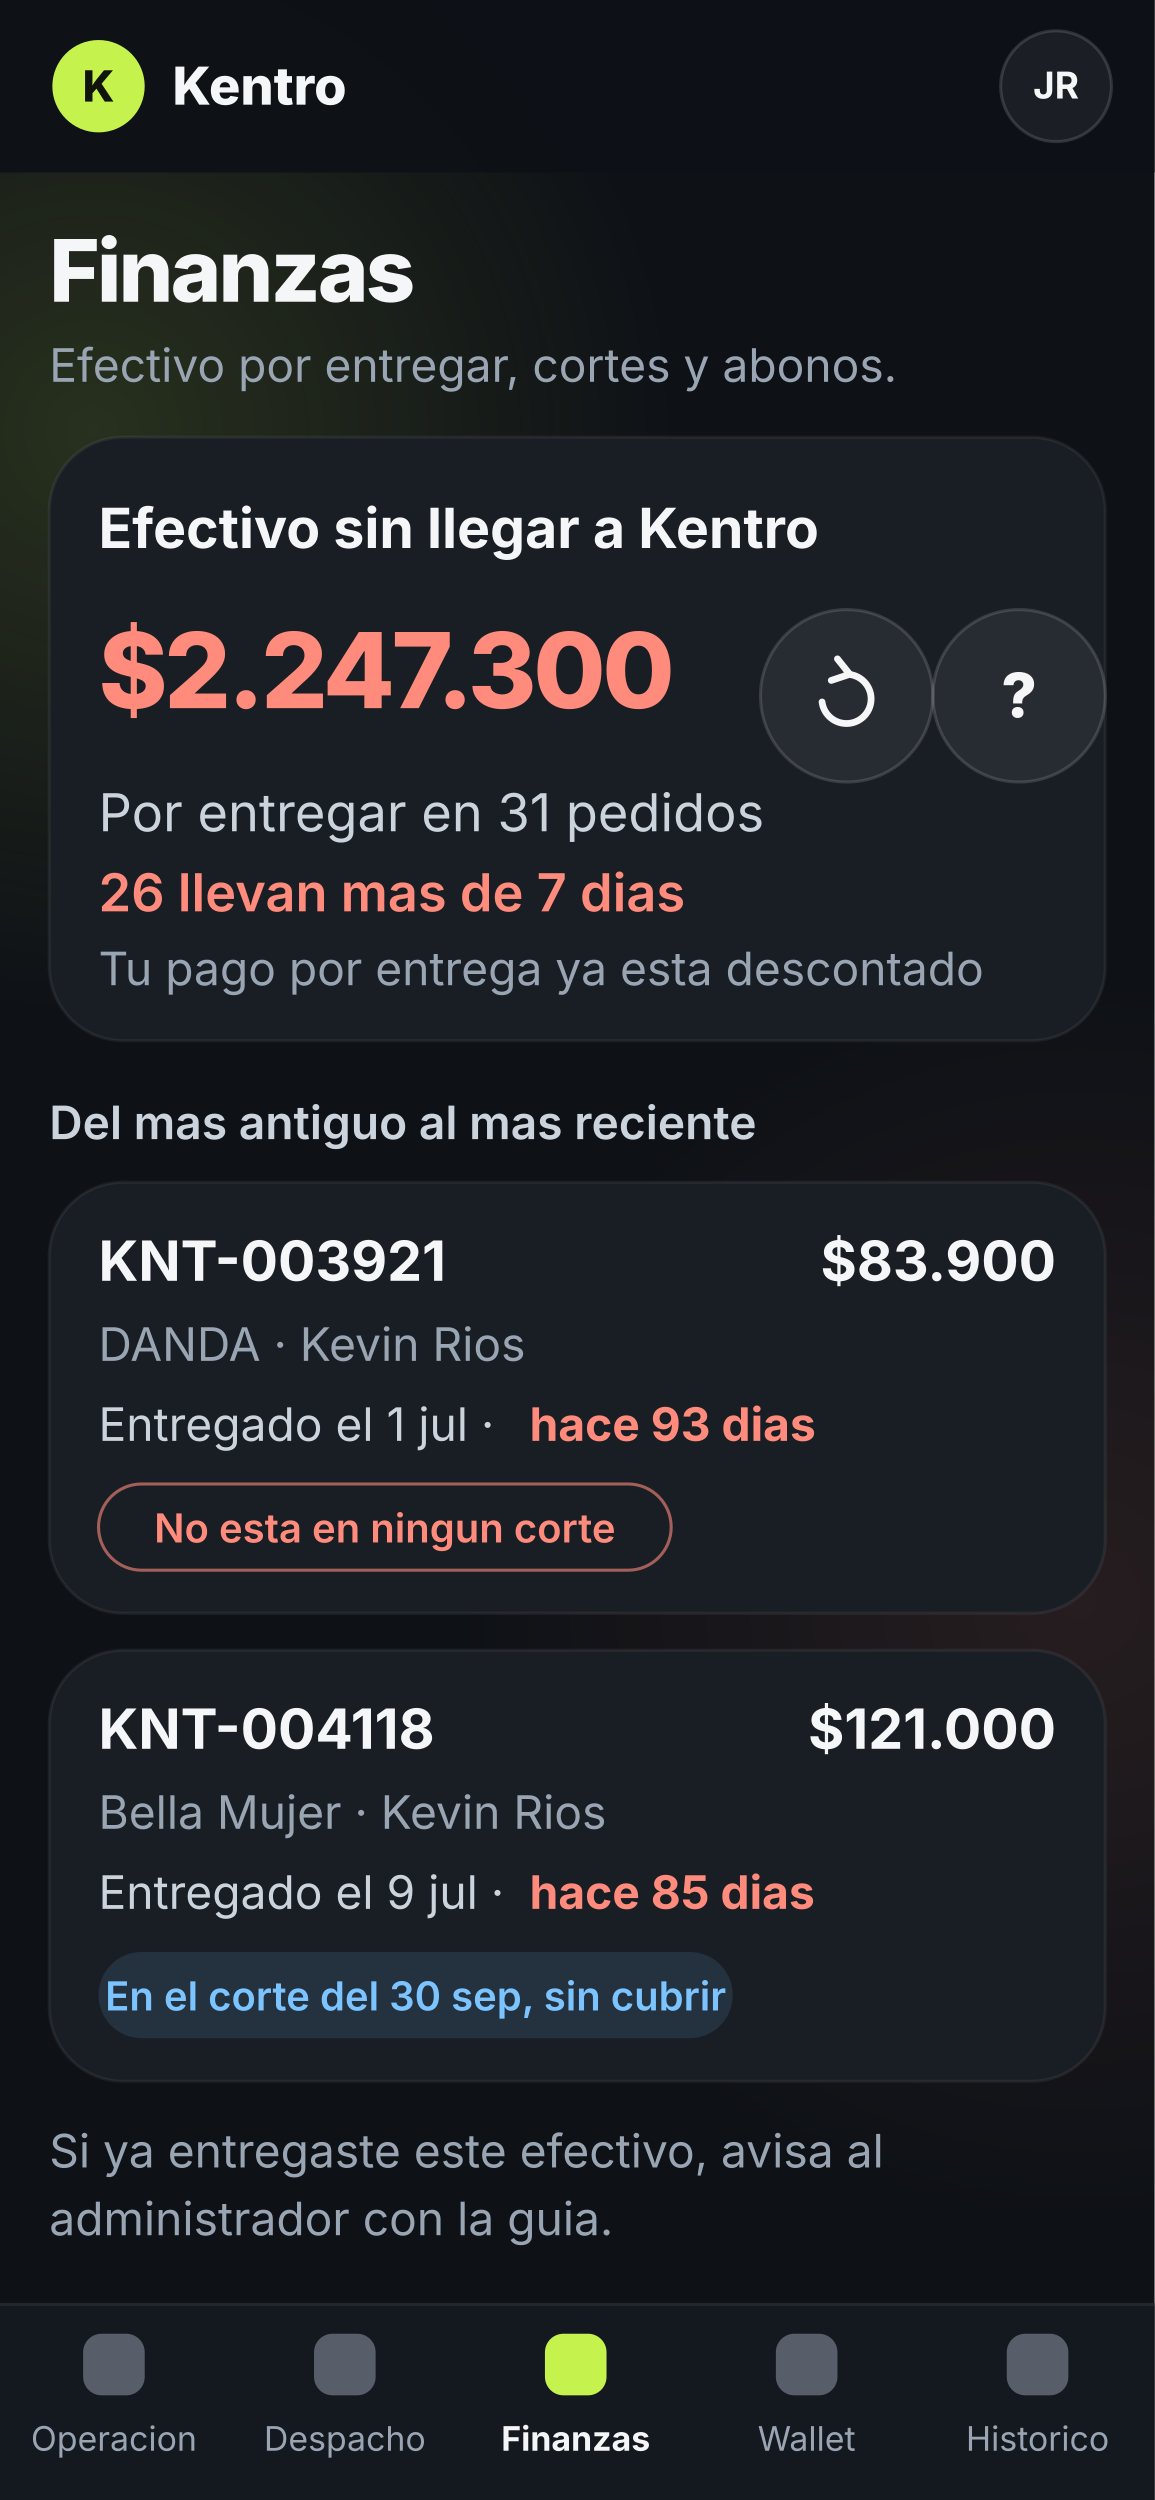
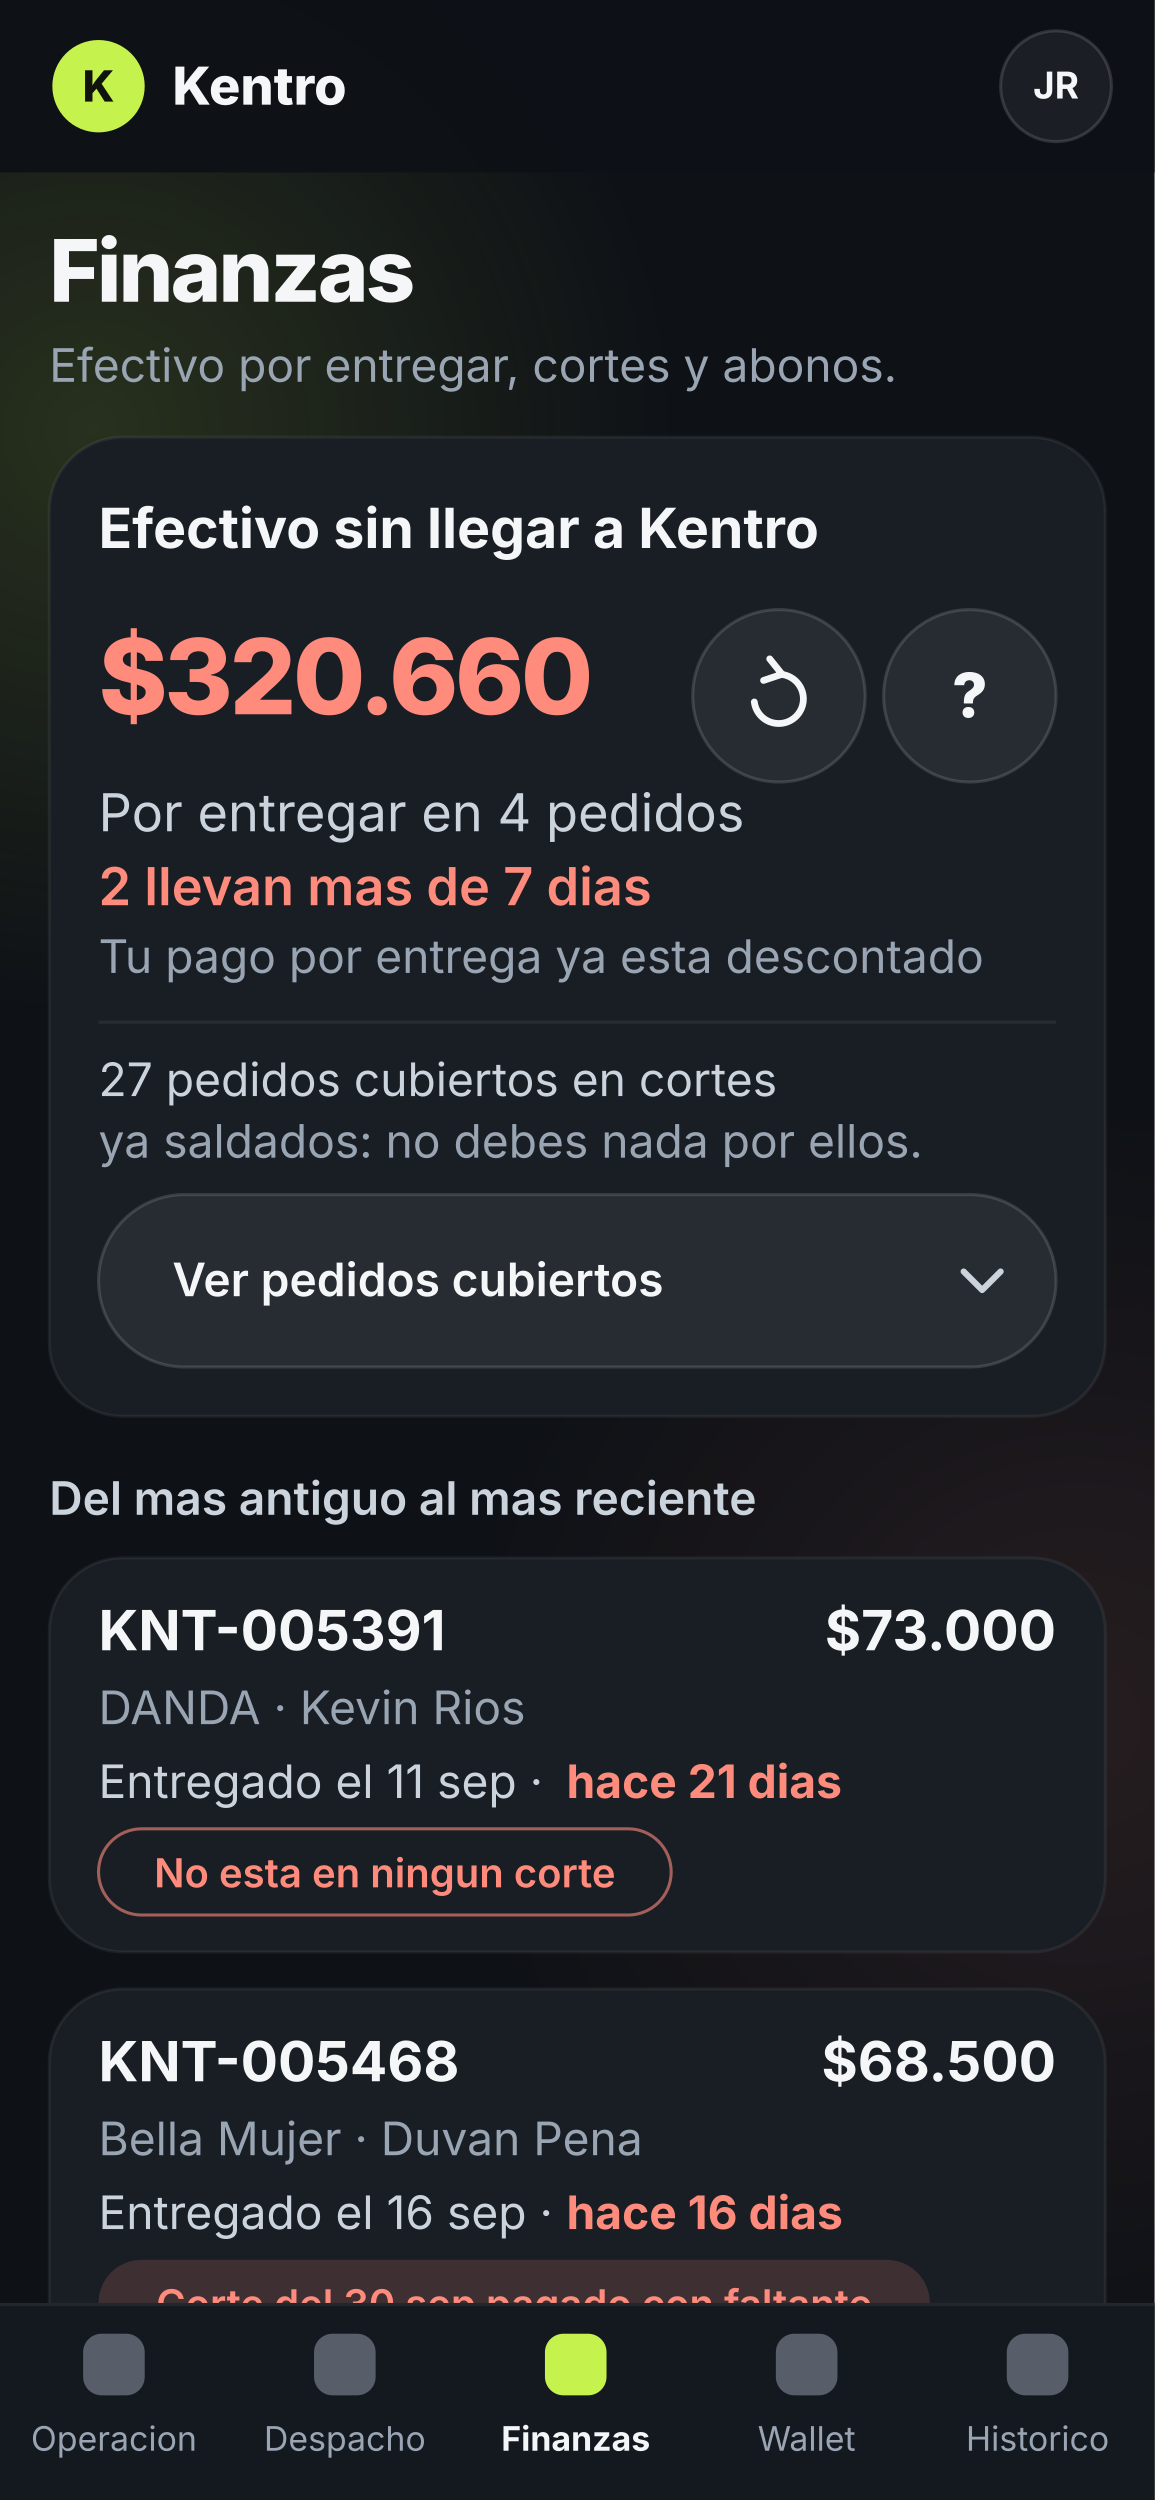
<svg xmlns="http://www.w3.org/2000/svg" width="375" height="812" viewBox="0 0 375 812">
  <defs>
    <radialGradient id="ga" cx="50%" cy="50%" r="50%">
      <stop offset="0" stop-color="#c6f24e" stop-opacity="0.14" />
      <stop offset="1" stop-color="#c6f24e" stop-opacity="0" />
    </radialGradient>
    <radialGradient id="gc" cx="50%" cy="50%" r="50%">
      <stop offset="0" stop-color="#ff8b7c" stop-opacity="0.10" />
      <stop offset="1" stop-color="#ff8b7c" stop-opacity="0" />
    </radialGradient>
  </defs>
  <style>
    text{font-family:'Plus Jakarta Sans',system-ui,-apple-system,'Segoe UI',sans-serif}
    .n{font-variant-numeric:tabular-nums}
  </style>
  <rect width="375" height="812" fill="#0e1116" />
  <circle cx="30" cy="140" r="190" fill="url(#ga)" />
-   <circle cx="350" cy="520" r="200" fill="url(#gc)" />
+   <circle cx="350" cy="560" r="200" fill="url(#gc)" />
  <rect x="0" y="0" width="375" height="56" fill="#0e1116" fill-opacity="0.92" />
  <circle cx="32" cy="28" r="15" fill="#c6f24e" />
  <text x="32" y="33" text-anchor="middle" font-size="14" font-weight="800" fill="#10140c">K</text>
  <text x="56" y="34" font-size="17" font-weight="800" fill="#f4f6f8">Kentro</text>
  <circle cx="343" cy="28" r="18" fill="#ffffff" fill-opacity="0.06" stroke="#ffffff" stroke-opacity="0.14" />
  <text x="343" y="32" text-anchor="middle" font-size="12" font-weight="700" fill="#f4f6f8">JR</text>
  <text x="16" y="98" font-size="28" font-weight="800" fill="#f4f6f8" letter-spacing="-0.9">Finanzas</text>
  <text x="16" y="124" font-size="15" fill="#9aa5b3">Efectivo por entregar, cortes y abonos.</text>
-   <rect x="16" y="142" width="343" height="196" rx="24" fill="#191e25" stroke="#ffffff" stroke-opacity="0.06" />
+   <rect x="16" y="142" width="343" height="318" rx="24" fill="#191e25" stroke="#ffffff" stroke-opacity="0.06" />
  <text x="32" y="178" font-size="18" font-weight="700" fill="#f4f6f8">Efectivo sin llegar a Kentro</text>
-   <circle cx="267" cy="216" r="0" />
-   <circle cx="275" cy="226" r="28" fill="#ffffff" fill-opacity="0.06" stroke="#ffffff" stroke-opacity="0.14" />
-   <path d="M267 228 a8 8 0 1 0 8 -9" fill="none" stroke="#f4f6f8" stroke-width="2.2" stroke-linecap="round" />
-   <path d="M272 214 l4 5 l-6 2" fill="none" stroke="#f4f6f8" stroke-width="2.2" stroke-linecap="round" stroke-linejoin="round" />
-   <circle cx="331" cy="226" r="28" fill="#ffffff" fill-opacity="0.06" stroke="#ffffff" stroke-opacity="0.14" />
-   <text x="331" y="233" text-anchor="middle" font-size="20" font-weight="800" fill="#f4f6f8">?</text>
-   <text x="32" y="230" class="n" font-size="34" font-weight="800" fill="#ff8b7c" letter-spacing="-1.1">$2.247.300</text>
-   <text x="32" y="270" font-size="17" fill="#cbd3dc">Por entregar en 31 pedidos</text>
-   <text x="32" y="296" font-size="17" font-weight="600" fill="#ff8b7c">26 llevan mas de 7 dias</text>
-   <text x="32" y="320" font-size="15" fill="#9aa5b3">Tu pago por entrega ya esta descontado</text>
-   <text x="16" y="370" font-size="15" font-weight="600" fill="#cbd3dc">Del mas antiguo al mas reciente</text>
-   <rect x="16" y="384" width="343" height="140" rx="24" fill="#191e25" stroke="#ffffff" stroke-opacity="0.06" />
-   <text x="32" y="416" class="n" font-size="18" font-weight="700" fill="#f4f6f8">KNT-003921</text>
-   <text x="343" y="416" text-anchor="end" class="n" font-size="18" font-weight="700" fill="#f4f6f8">$83.900</text>
-   <text x="32" y="442" font-size="15" fill="#9aa5b3">DANDA · Kevin Rios</text>
-   <text x="32" y="468" font-size="15" fill="#cbd3dc">Entregado el 1 jul ·</text>
-   <text x="172" y="468" font-size="15" font-weight="700" fill="#ff8b7c">hace 93 dias</text>
-   <rect x="32" y="482" width="186" height="28" rx="14" fill="none" stroke="#ff8b7c" stroke-opacity="0.6" />
-   <text x="125" y="501" text-anchor="middle" font-size="13" font-weight="600" fill="#ff8b7c">No esta en ningun corte</text>
-   <rect x="16" y="536" width="343" height="140" rx="24" fill="#191e25" stroke="#ffffff" stroke-opacity="0.06" />
-   <text x="32" y="568" class="n" font-size="18" font-weight="700" fill="#f4f6f8">KNT-004118</text>
-   <text x="343" y="568" text-anchor="end" class="n" font-size="18" font-weight="700" fill="#f4f6f8">$121.000</text>
-   <text x="32" y="594" font-size="15" fill="#9aa5b3">Bella Mujer · Kevin Rios</text>
-   <text x="32" y="620" font-size="15" fill="#cbd3dc">Entregado el 9 jul ·</text>
-   <text x="172" y="620" font-size="15" font-weight="700" fill="#ff8b7c">hace 85 dias</text>
-   <rect x="32" y="634" width="206" height="28" rx="14" fill="#7cc4ff" fill-opacity="0.12" />
-   <text x="135" y="653" text-anchor="middle" font-size="13" font-weight="600" fill="#7cc4ff">En el corte del 30 sep, sin cubrir</text>
-   <text x="16" y="704" font-size="15" fill="#9aa5b3">Si ya entregaste este efectivo, avisa al</text>
-   <text x="16" y="726" font-size="15" fill="#9aa5b3">administrador con la guia.</text>
+   <circle cx="253" cy="226" r="28" fill="#ffffff" fill-opacity="0.06" stroke="#ffffff" stroke-opacity="0.14" />
+   <path d="M245 228 a8 8 0 1 0 8 -9" fill="none" stroke="#f4f6f8" stroke-width="2.2" stroke-linecap="round" />
+   <path d="M250 214 l4 5 l-6 2" fill="none" stroke="#f4f6f8" stroke-width="2.2" stroke-linecap="round" stroke-linejoin="round" />
+   <circle cx="315" cy="226" r="28" fill="#ffffff" fill-opacity="0.06" stroke="#ffffff" stroke-opacity="0.14" />
+   <text x="315" y="233" text-anchor="middle" font-size="20" font-weight="800" fill="#f4f6f8">?</text>
+   <text x="32" y="232" class="n" font-size="34" font-weight="800" fill="#ff8b7c" letter-spacing="-1.1">$320.660</text>
+   <text x="32" y="270" font-size="17" fill="#cbd3dc">Por entregar en 4 pedidos</text>
+   <text x="32" y="294" font-size="17" font-weight="600" fill="#ff8b7c">2 llevan mas de 7 dias</text>
+   <text x="32" y="316" font-size="15" fill="#9aa5b3">Tu pago por entrega ya esta descontado</text>
+   <line x1="32" y1="332" x2="343" y2="332" stroke="#ffffff" stroke-opacity="0.06" />
+   <text x="32" y="356" font-size="15" fill="#cbd3dc">27 pedidos cubiertos en cortes</text>
+   <text x="32" y="376" font-size="15" fill="#9aa5b3">ya saldados: no debes nada por ellos.</text>
+   <rect x="32" y="388" width="311" height="56" rx="28" fill="#ffffff" fill-opacity="0.06" stroke="#ffffff" stroke-opacity="0.14" />
+   <text x="56" y="421" font-size="15" font-weight="600" fill="#f4f6f8">Ver pedidos cubiertos</text>
+   <path d="M313 413 l6 6 l6 -6" fill="none" stroke="#cbd3dc" stroke-width="2" stroke-linecap="round" stroke-linejoin="round" />
+   <text x="16" y="492" font-size="15" font-weight="600" fill="#cbd3dc">Del mas antiguo al mas reciente</text>
+   <rect x="16" y="506" width="343" height="128" rx="24" fill="#191e25" stroke="#ffffff" stroke-opacity="0.06" />
+   <text x="32" y="536" class="n" font-size="18" font-weight="700" fill="#f4f6f8">KNT-005391</text>
+   <text x="343" y="536" text-anchor="end" class="n" font-size="18" font-weight="700" fill="#f4f6f8">$73.000</text>
+   <text x="32" y="560" font-size="15" fill="#9aa5b3">DANDA · Kevin Rios</text>
+   <text x="32" y="584" font-size="15" fill="#cbd3dc">Entregado el 11 sep ·</text>
+   <text x="184" y="584" font-size="15" font-weight="700" fill="#ff8b7c">hace 21 dias</text>
+   <rect x="32" y="594" width="186" height="28" rx="14" fill="none" stroke="#ff8b7c" stroke-opacity="0.6" />
+   <text x="125" y="613" text-anchor="middle" font-size="13" font-weight="600" fill="#ff8b7c">No esta en ningun corte</text>
+   <rect x="16" y="646" width="343" height="128" rx="24" fill="#191e25" stroke="#ffffff" stroke-opacity="0.06" />
+   <text x="32" y="676" class="n" font-size="18" font-weight="700" fill="#f4f6f8">KNT-005468</text>
+   <text x="343" y="676" text-anchor="end" class="n" font-size="18" font-weight="700" fill="#f4f6f8">$68.500</text>
+   <text x="32" y="700" font-size="15" fill="#9aa5b3">Bella Mujer · Duvan Pena</text>
+   <text x="32" y="724" font-size="15" fill="#cbd3dc">Entregado el 16 sep ·</text>
+   <text x="184" y="724" font-size="15" font-weight="700" fill="#ff8b7c">hace 16 dias</text>
+   <rect x="32" y="734" width="270" height="28" rx="14" fill="#ff8b7c" fill-opacity="0.16" />
+   <text x="167" y="753" text-anchor="middle" font-size="13" font-weight="600" fill="#ff8b7c">Corte del 30 sep pagado con faltante</text>
  <rect x="0" y="748" width="375" height="64" fill="#141920" />
  <line x1="0" y1="748.5" x2="375" y2="748.5" stroke="#ffffff" stroke-opacity="0.06" />
  <g font-size="11" text-anchor="middle">
    <rect x="27" y="758" width="20" height="20" rx="6" fill="#9aa5b3" fill-opacity="0.5" />
    <text x="37" y="796" fill="#9aa5b3">Operacion</text>
    <rect x="102" y="758" width="20" height="20" rx="6" fill="#9aa5b3" fill-opacity="0.5" />
    <text x="112" y="796" fill="#9aa5b3">Despacho</text>
    <rect x="177" y="758" width="20" height="20" rx="6" fill="#c6f24e" />
    <text x="187" y="796" fill="#f4f6f8" font-weight="700">Finanzas</text>
    <rect x="252" y="758" width="20" height="20" rx="6" fill="#9aa5b3" fill-opacity="0.5" />
    <text x="262" y="796" fill="#9aa5b3">Wallet</text>
    <rect x="327" y="758" width="20" height="20" rx="6" fill="#9aa5b3" fill-opacity="0.5" />
    <text x="337" y="796" fill="#9aa5b3">Historico</text>
  </g>
</svg>
